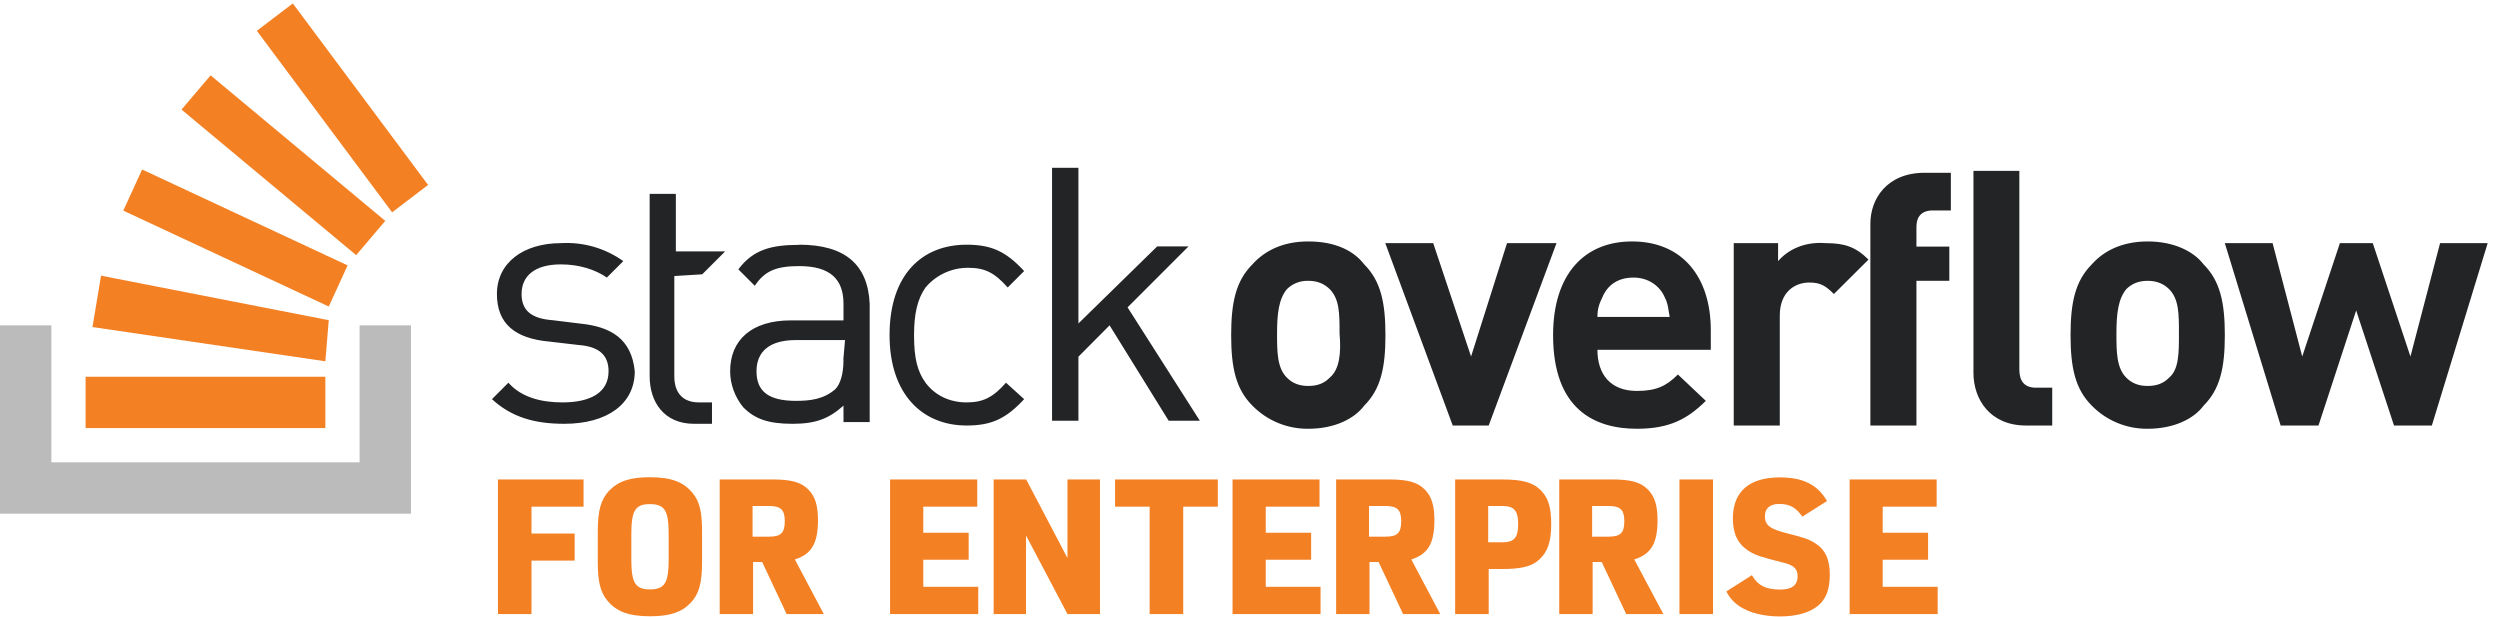
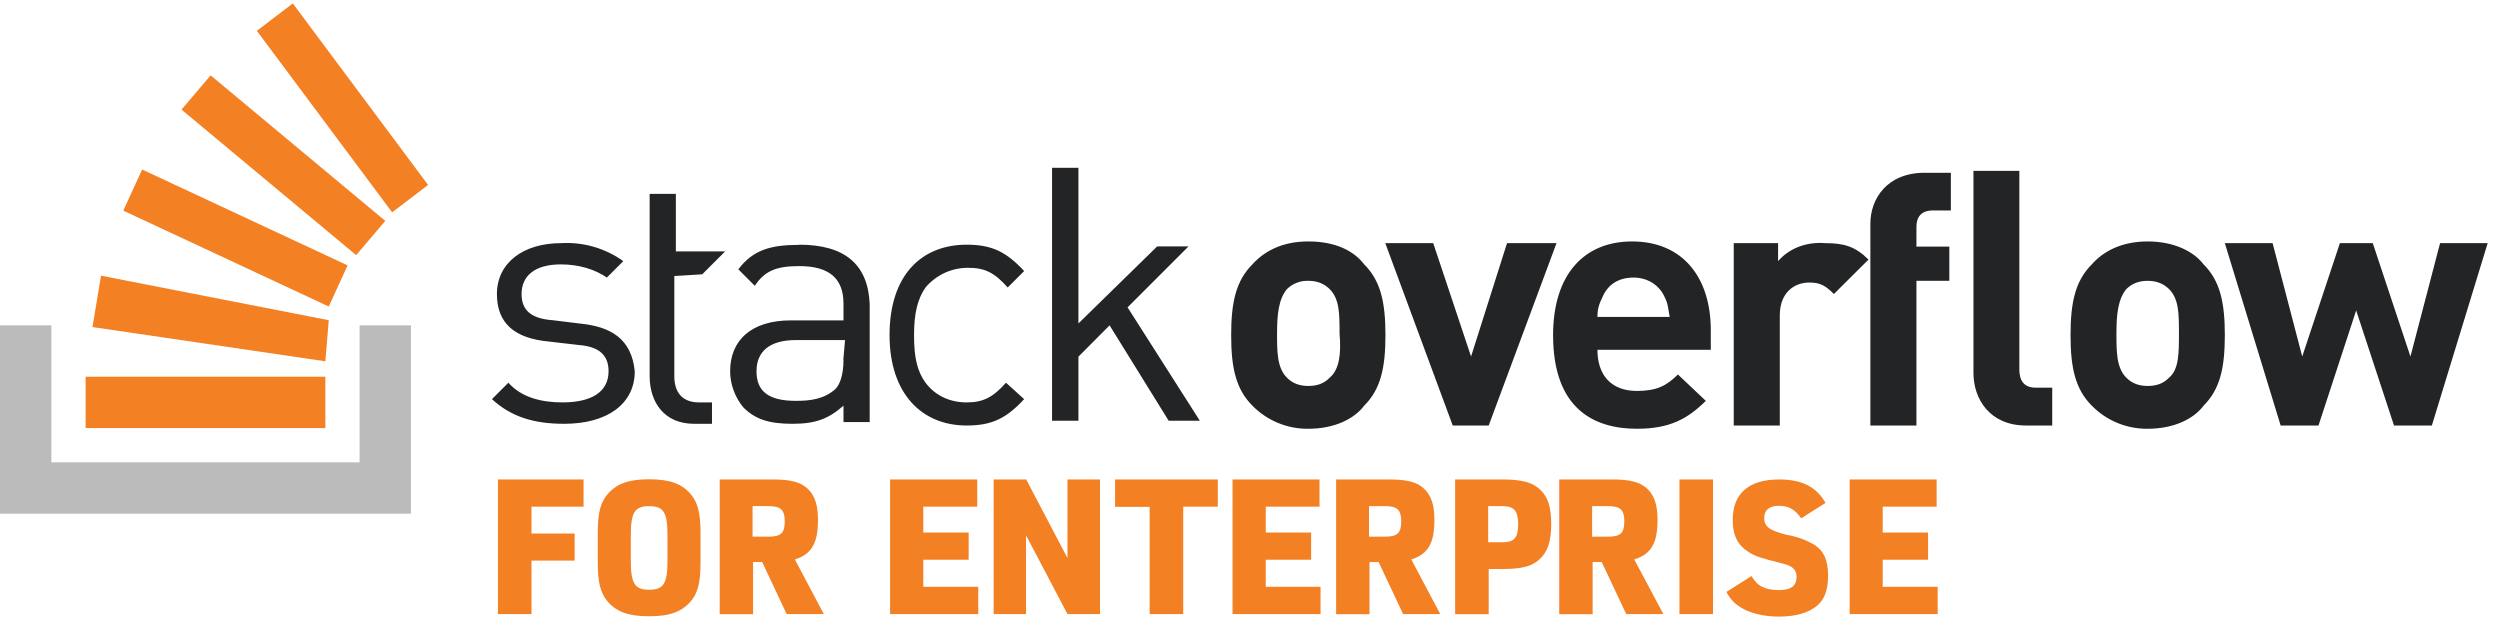
<svg aria-hidden="true" class="svg-icon iconLogoEnterprise" width="146" height="36" viewBox="0 0 146 36">
  <g>
    <path d="M33.9 18.9l-1.62-.2c-1.25-.09-1.82-.57-1.82-1.53 0-1.05.76-1.73 2.3-1.73 1.05 0 2.01.3 2.68.77l.96-.96a5.67 5.67 0 0 0-3.64-1.05c-2.2 0-3.74 1.15-3.74 2.97 0 1.73 1.05 2.6 3.07 2.78l1.72.2c1.15.09 1.73.57 1.73 1.53 0 1.25-1.06 1.82-2.69 1.82-1.24 0-2.4-.29-3.16-1.15l-.96.96c1.15 1.06 2.5 1.44 4.22 1.44 2.5 0 4.12-1.15 4.12-3.07-.19-1.92-1.43-2.6-3.16-2.78zm12.77-4.6c-1.63 0-2.69.28-3.55 1.43l.96.96c.57-.86 1.24-1.15 2.59-1.15 1.82 0 2.59.77 2.59 2.2v.97h-3.07c-2.3 0-3.55 1.15-3.55 2.97 0 .77.29 1.53.77 2.11.67.67 1.44.96 2.87.96 1.35 0 2.11-.29 2.98-1.06v.96h1.53v-6.9c-.1-2.3-1.44-3.46-4.12-3.46zm2.59 6.7c0 .87-.2 1.45-.48 1.73-.67.58-1.44.68-2.3.68-1.63 0-2.3-.58-2.3-1.73s.76-1.82 2.3-1.82h2.87l-.1 1.15zm7.29-5.36c.96 0 1.53.28 2.3 1.15l.96-.96c-1.06-1.15-1.92-1.54-3.36-1.54-2.59 0-4.5 1.73-4.5 5.28 0 3.45 1.91 5.28 4.5 5.28 1.44 0 2.3-.39 3.36-1.54l-1.06-.96c-.76.86-1.34 1.15-2.3 1.15-.96 0-1.82-.38-2.4-1.15-.48-.67-.67-1.44-.67-2.78 0-1.25.2-2.11.67-2.78a3.23 3.23 0 0 1 2.5-1.15zm12.85-1.25h-1.82l-4.6 4.5V9.8h-1.54v14.77h1.54v-3.74L64.8 19l3.45 5.57h1.82l-4.22-6.62 3.55-3.55zm7-.29c-1.53 0-2.58.58-3.26 1.34-.96.96-1.24 2.21-1.24 4.13s.28 3.16 1.24 4.12a4.5 4.5 0 0 0 3.27 1.35c1.53 0 2.68-.58 3.26-1.35.96-.96 1.24-2.2 1.24-4.12s-.28-3.17-1.24-4.13c-.58-.76-1.63-1.34-3.26-1.34zm1.25 7.96c-.29.3-.67.48-1.24.48-.58 0-.96-.19-1.25-.48-.58-.57-.58-1.53-.58-2.59 0-1.15.1-2.01.58-2.59a1.7 1.7 0 0 1 1.25-.48c.57 0 .95.2 1.24.48.58.58.58 1.44.58 2.6.1 1.14 0 2.1-.58 2.58zm10.36-7.86l-2.1 6.62-2.21-6.62h-2.8l3.94 10.65h2.1L90.9 14.2h-2.88zm7.3-.1c-2.79 0-4.61 1.92-4.61 5.47 0 4.32 2.4 5.47 4.9 5.47 1.91 0 2.96-.58 4.02-1.63l-1.63-1.54c-.67.67-1.25.96-2.4.96-1.53 0-2.3-.96-2.3-2.4h6.62v-1.15c0-3.07-1.63-5.18-4.6-5.18zm-2.02 4.41c0-.48.1-.76.29-1.15.28-.67.86-1.15 1.82-1.15.86 0 1.53.48 1.82 1.15.2.39.2.67.29 1.15h-4.22zm10.55-3.26V14.2h-2.59v10.65h2.69v-6.43c0-1.35.86-1.92 1.72-1.92.68 0 .96.2 1.44.67l2.02-2.01c-.77-.77-1.44-.96-2.5-.96-1.24-.1-2.2.38-2.78 1.05zm5.39-2.2v11.8h2.69V16.4h1.92v-2h-1.92v-1.15c0-.58.28-.96.96-.96h1.05v-2.2h-1.53c-2.21 0-3.17 1.53-3.17 2.97zm16.2 1.05c-1.54 0-2.6.58-3.27 1.34-.96.96-1.24 2.21-1.24 4.13s.28 3.16 1.24 4.12a4.5 4.5 0 0 0 3.26 1.35c1.54 0 2.7-.58 3.27-1.35.96-.96 1.24-2.2 1.24-4.12s-.28-3.17-1.24-4.13c-.58-.76-1.73-1.34-3.27-1.34zm1.24 7.96c-.29.3-.67.48-1.25.48-.57 0-.95-.19-1.24-.48-.58-.57-.58-1.53-.58-2.59 0-1.15.1-2.01.58-2.59.29-.28.67-.48 1.24-.48.58 0 .96.2 1.25.48.58.58.58 1.44.58 2.6 0 1.14 0 2.1-.58 2.58zm15.83-7.86l-1.73 6.62-2.2-6.62h-1.92l-2.2 6.62-1.73-6.62h-2.79l3.26 10.65h2.21l2.2-6.72 2.21 6.72h2.21l3.26-10.65h-2.78zm-24.57 7.38V9.98h-2.68v11.8c0 1.53.96 3.07 3.07 3.07h1.53v-2.21h-.96c-.67 0-.96-.39-.96-1.06zm-76.92-5.56l1.34-1.34h-2.88v-3.36h-1.53v10.65c0 1.53.86 2.78 2.59 2.78h1.05V23.5h-.76c-.96 0-1.44-.57-1.44-1.53v-5.85l1.63-.1z" fill="#222426" />
    <path fill="#BCBBBB" d="M21 27v-8h3v11H0V19h3v8z" />
-     <path d="M5.4 19.1l13.6 2 .2-2.4-13.3-2.6-.5 3zm1.8-6.8l12 5.6 1.1-2.4-12-5.6-1.1 2.4zm3.4-5.9l10.2 8.5 1.7-2-10.2-8.5-1.7 2zM17.1.2L15 1.8l7.9 10.6 2.1-1.6L17.1.2zM5 25h14v-3H5v3zM29.08 35.86V28h5v1.59h-3.04v1.57h2.52v1.58h-2.52v3.12h-1.96zm5.83-3.03v-1.8c0-1.21.18-1.85.66-2.37.54-.56 1.22-.79 2.39-.79 1.24 0 1.98.28 2.5.94.4.48.54 1.1.54 2.22v1.8c0 1.21-.17 1.85-.66 2.37-.53.56-1.22.79-2.38.79-1.25 0-1.98-.28-2.51-.94-.39-.48-.54-1.1-.54-2.22zm4.14-.15v-1.5c0-1.36-.23-1.74-1.1-1.74-.85 0-1.08.38-1.08 1.74v1.5c0 1.36.23 1.74 1.09 1.74.86 0 1.09-.38 1.09-1.74zm4.93.14v3.04h-1.95V28h3.08c1.1 0 1.67.16 2.09.58.4.4.57.93.57 1.8 0 1.35-.38 1.99-1.35 2.29l1.69 3.19h-2.17l-1.43-3.04h-.53zm-.03-1.48h.96c.7 0 .92-.22.92-.9 0-.67-.23-.89-.92-.89h-.96v1.79zm8.03 4.52V28h5.09v1.59h-3.15v1.52h2.65v1.58h-2.65v1.58h3.21v1.59h-5.15zm6.05 0V28h1.9l2.41 4.59V28h1.9v7.86h-1.9l-2.42-4.59v4.59h-1.89zm9.11 0v-6.27h-2.02V28h6v1.59H69.1v6.27h-1.96zm4.84 0V28h5.08v1.59h-3.14v1.52h2.65v1.58h-2.65v1.58h3.2v1.59h-5.14zm8-3.04v3.04h-1.95V28h3.08c1.1 0 1.67.16 2.09.58.4.4.57.93.57 1.8 0 1.35-.38 1.99-1.35 2.29l1.69 3.19h-2.17l-1.43-3.04h-.53zm-.03-1.48h.96c.7 0 .92-.22.92-.9 0-.67-.23-.89-.92-.89h-.96v1.79zm6.99 1.89v2.63h-1.96V28h2.74c1.2 0 1.82.18 2.27.64.44.45.6 1 .6 2s-.22 1.62-.71 2.05c-.45.4-1.05.54-2.16.54h-.78zm-.03-1.56h.82c.7 0 .93-.27.93-1.06 0-.8-.24-1.06-.93-1.06h-.82v2.12zm6.1 1.15v3.04h-1.95V28h3.08c1.1 0 1.67.16 2.09.58.4.4.57.93.57 1.8 0 1.35-.38 1.99-1.36 2.29l1.7 3.19h-2.17l-1.43-3.04h-.53zm-.03-1.48h.96c.7 0 .92-.22.92-.9 0-.67-.23-.89-.92-.89h-.96v1.79zm5.1 4.52V28h1.96v7.86h-1.96zm2.74-1.32l1.49-.95c.35.6.81.84 1.65.84.7 0 1.02-.26 1.02-.78 0-.42-.22-.64-.79-.78-1.38-.35-1.66-.44-2.08-.7-.63-.42-.91-1-.91-1.89 0-1.57.95-2.4 2.75-2.4 1.35 0 2.2.43 2.75 1.38l-1.44.91c-.39-.54-.75-.74-1.35-.74-.55 0-.84.26-.84.72 0 .53.3.75 1.35 1.01 1 .25 1.24.34 1.64.6.54.35.8.92.8 1.8 0 .86-.22 1.42-.67 1.8-.5.42-1.27.64-2.25.64-.9 0-1.74-.2-2.3-.56a2.2 2.2 0 0 1-.82-.9zm7.2 1.32V28h5.08v1.59h-3.15v1.52h2.65v1.58h-2.65v1.58h3.21v1.59h-5.14z" fill="#F48024" />
+     <path d="M5.4 19.1l13.6 2 .2-2.4-13.3-2.6-.5 3zm1.8-6.8l12 5.6 1.1-2.4-12-5.6-1.1 2.4zm3.4-5.9l10.2 8.5 1.7-2-10.2-8.5-1.7 2zM17.1.2L15 1.8l7.9 10.6 2.1-1.6L17.1.2zM5 25h14v-3H5v3zM29.08 35.87V28h5v1.59h-3.04v1.57h2.52v1.58h-2.52v3.12h-1.96zm5.83-2.98V31.1c0-1.2.17-1.82.65-2.33.53-.55 1.2-.78 2.35-.78 1.23 0 1.95.27 2.47.92.38.48.53 1.09.53 2.2v1.77c0 1.19-.17 1.82-.65 2.33-.53.55-1.2.78-2.35.78-1.22 0-1.95-.27-2.47-.92-.38-.48-.53-1.09-.53-2.2zm4.07-.15v-1.48c0-1.34-.22-1.7-1.07-1.7-.84 0-1.07.36-1.07 1.7v1.48c0 1.34.23 1.7 1.07 1.7.85 0 1.07-.36 1.07-1.7zm5 .09v3.04h-1.95V28h3.08c1.1 0 1.67.16 2.09.57.4.41.57.94.57 1.8 0 1.36-.38 2-1.35 2.3l1.69 3.19h-2.17l-1.43-3.04h-.53zm-.03-1.49h.96c.7 0 .92-.22.92-.89s-.23-.89-.92-.89h-.96v1.78zm8.03 4.53V28h5.09v1.59h-3.15v1.51h2.65v1.59h-2.65v1.58h3.21v1.59h-5.15zm6.05 0V28h1.9l2.41 4.59V28h1.9v7.86h-1.9l-2.42-4.6v4.6h-1.89zm9.11 0V29.6h-2.02V28h6v1.59H69.1v6.27h-1.96zm4.84 0V28h5.08v1.59h-3.14v1.51h2.65v1.59h-2.65v1.58h3.2v1.59h-5.14zm8-3.04v3.04h-1.95V28h3.08c1.1 0 1.67.16 2.09.57.4.41.57.94.57 1.8 0 1.36-.38 2-1.35 2.3l1.69 3.19h-2.17l-1.43-3.04h-.53zm-.03-1.49h.96c.7 0 .92-.22.92-.89s-.23-.89-.92-.89h-.96v1.78zm6.99 1.9v2.63h-1.96V28h2.74c1.2 0 1.82.18 2.27.64.44.45.6 1 .6 2s-.22 1.62-.71 2.05c-.45.4-1.05.54-2.16.54h-.78zm-.03-1.57h.82c.7 0 .93-.26.93-1.05 0-.8-.24-1.06-.93-1.06h-.82v2.11zm6.1 1.16v3.04h-1.95V28h3.08c1.1 0 1.67.16 2.09.57.4.41.57.94.57 1.8 0 1.36-.38 2-1.36 2.3l1.7 3.19h-2.17l-1.43-3.04h-.53zm-.03-1.49h.96c.7 0 .92-.22.92-.89s-.23-.89-.92-.89h-.96v1.78zm5.1 4.53V28h1.96v7.86h-1.96zm2.74-1.3l1.47-.93c.34.6.8.82 1.62.82.68 0 1.01-.25 1.01-.77 0-.41-.22-.63-.78-.77-1.35-.34-1.64-.43-2.05-.7-.62-.4-.9-.97-.9-1.85 0-1.55.94-2.37 2.71-2.37 1.33 0 2.18.43 2.71 1.37l-1.42.9c-.38-.54-.74-.73-1.32-.73-.54 0-.84.25-.84.7 0 .52.3.74 1.34 1a4.6 4.6 0 0 1 1.61.59c.53.34.78.9.78 1.77 0 .85-.2 1.4-.65 1.78-.49.41-1.25.63-2.22.63-.89 0-1.71-.2-2.25-.55a2.17 2.17 0 0 1-.82-.9zm7.2 1.3V28h5.08v1.59h-3.15v1.51h2.65v1.59h-2.65v1.58h3.21v1.59h-5.14z" fill="#F48024" />
  </g>
</svg>
